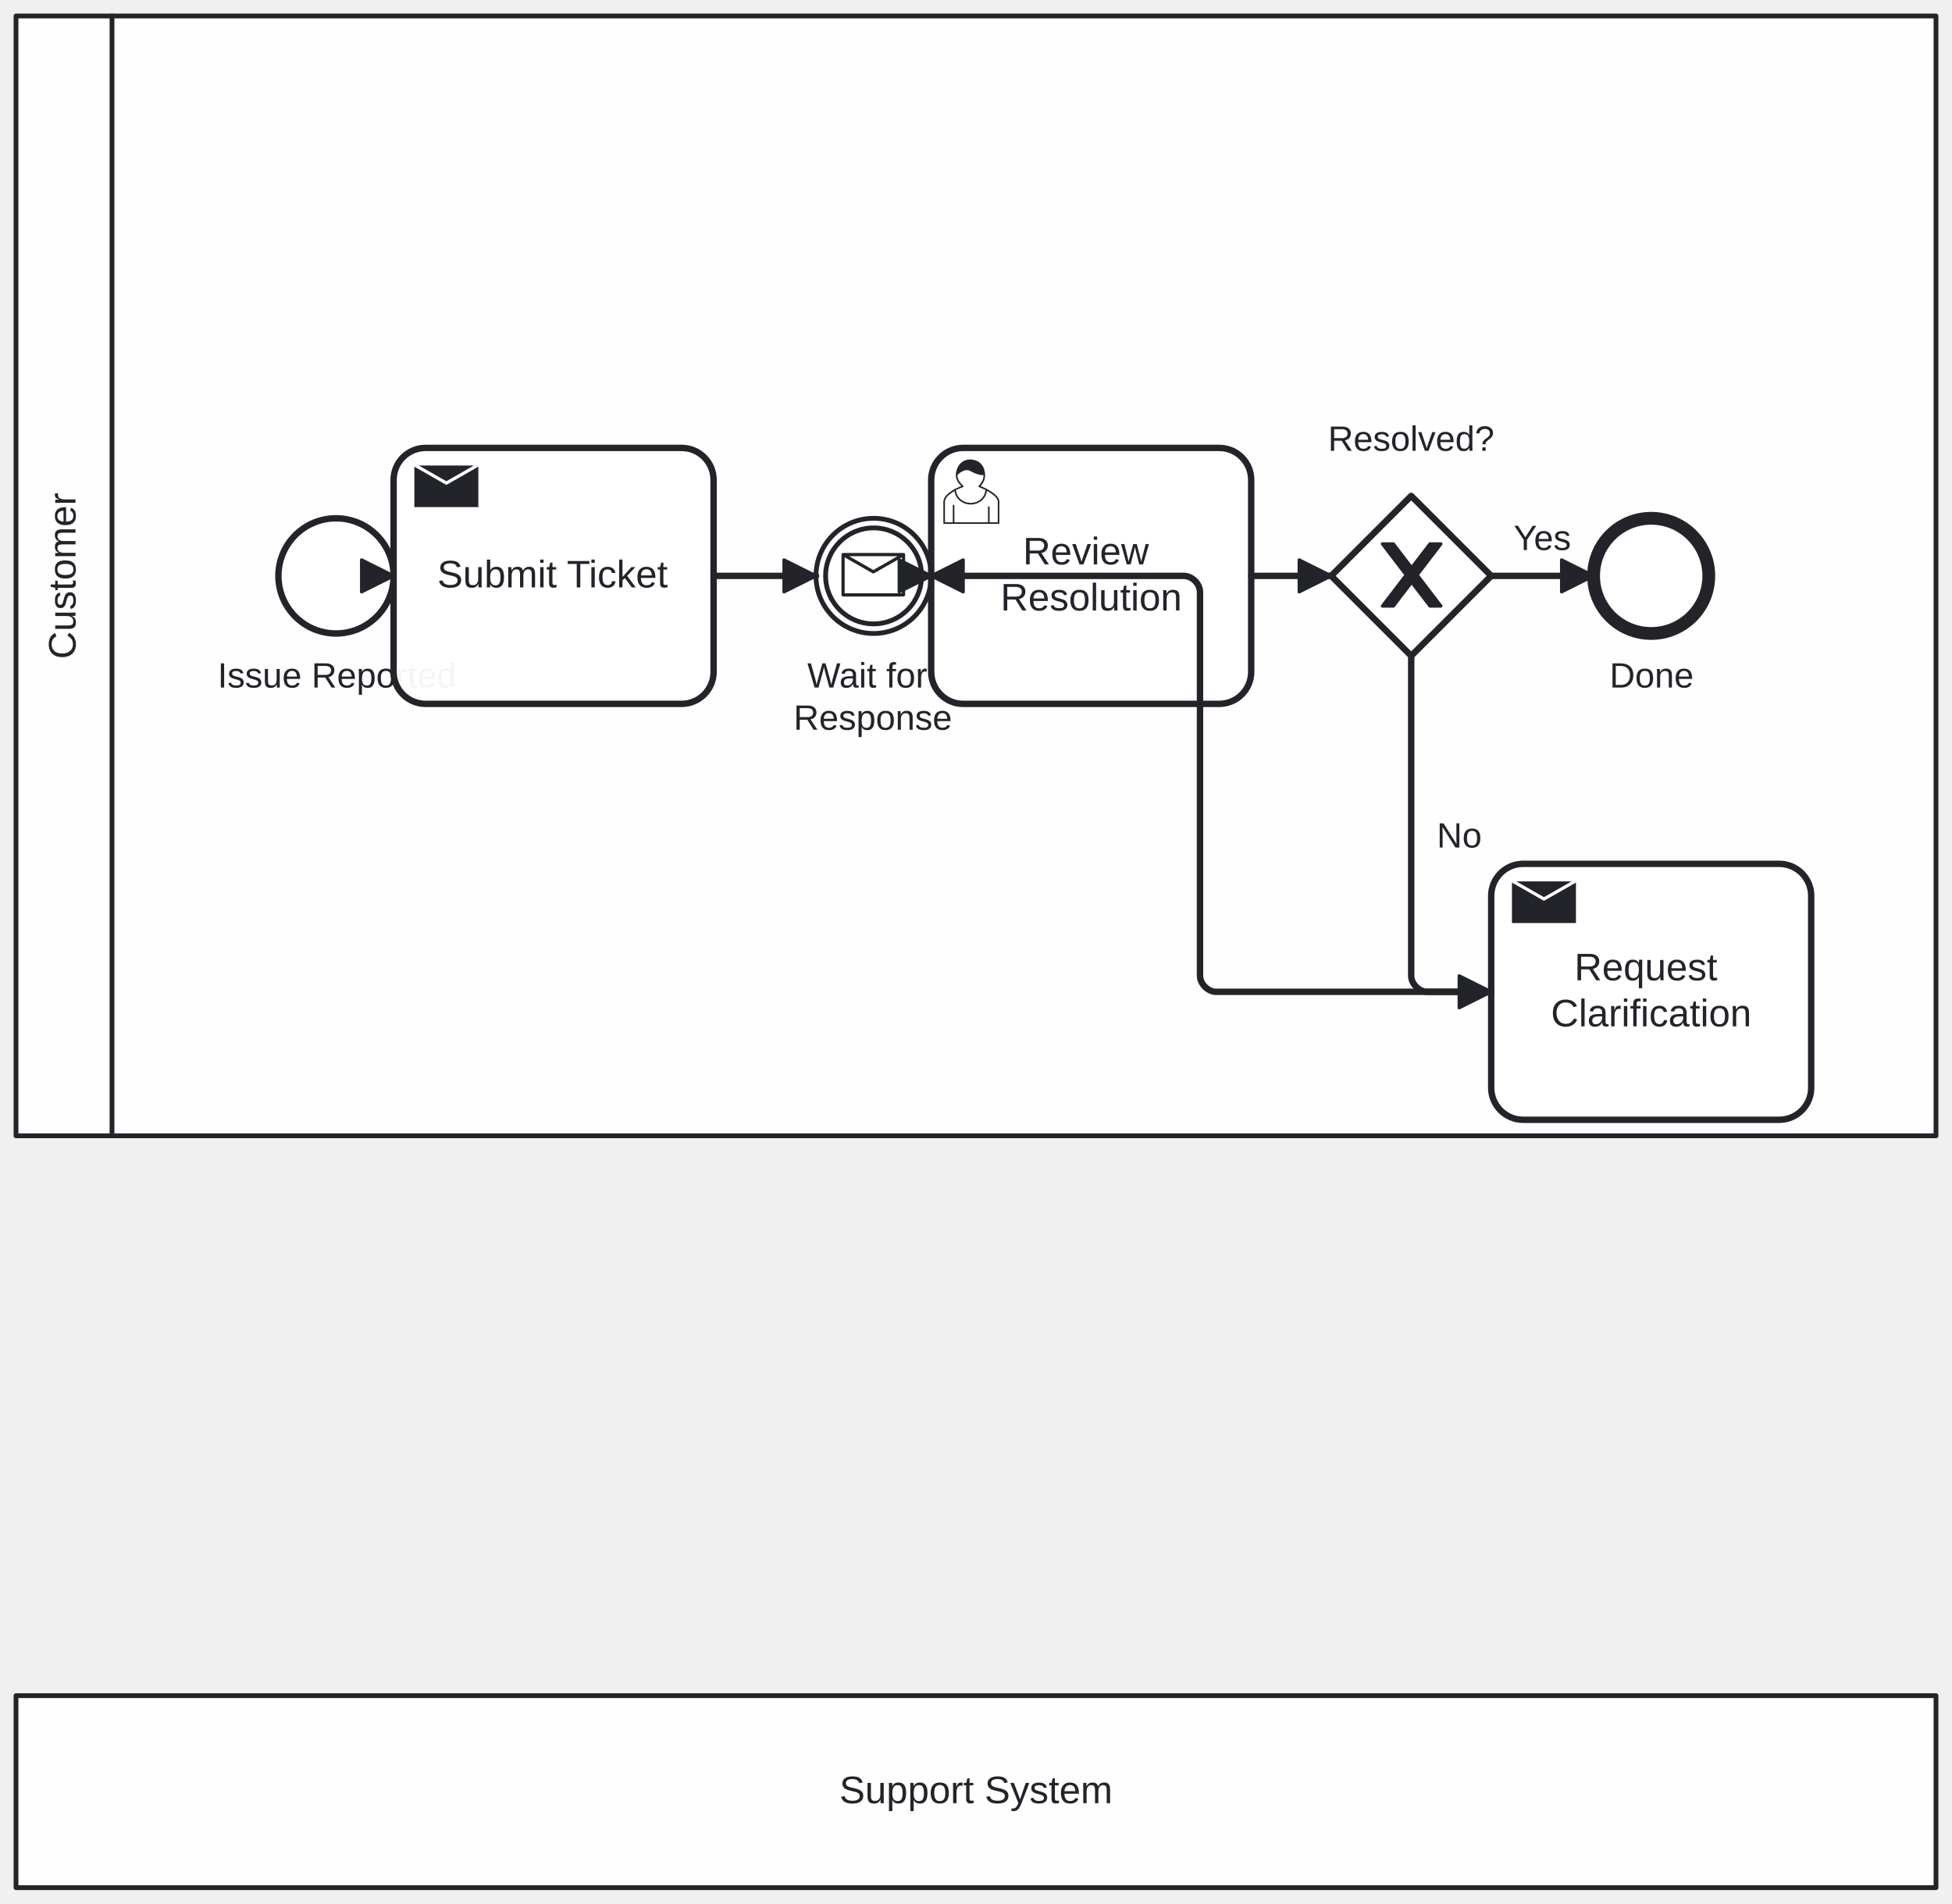
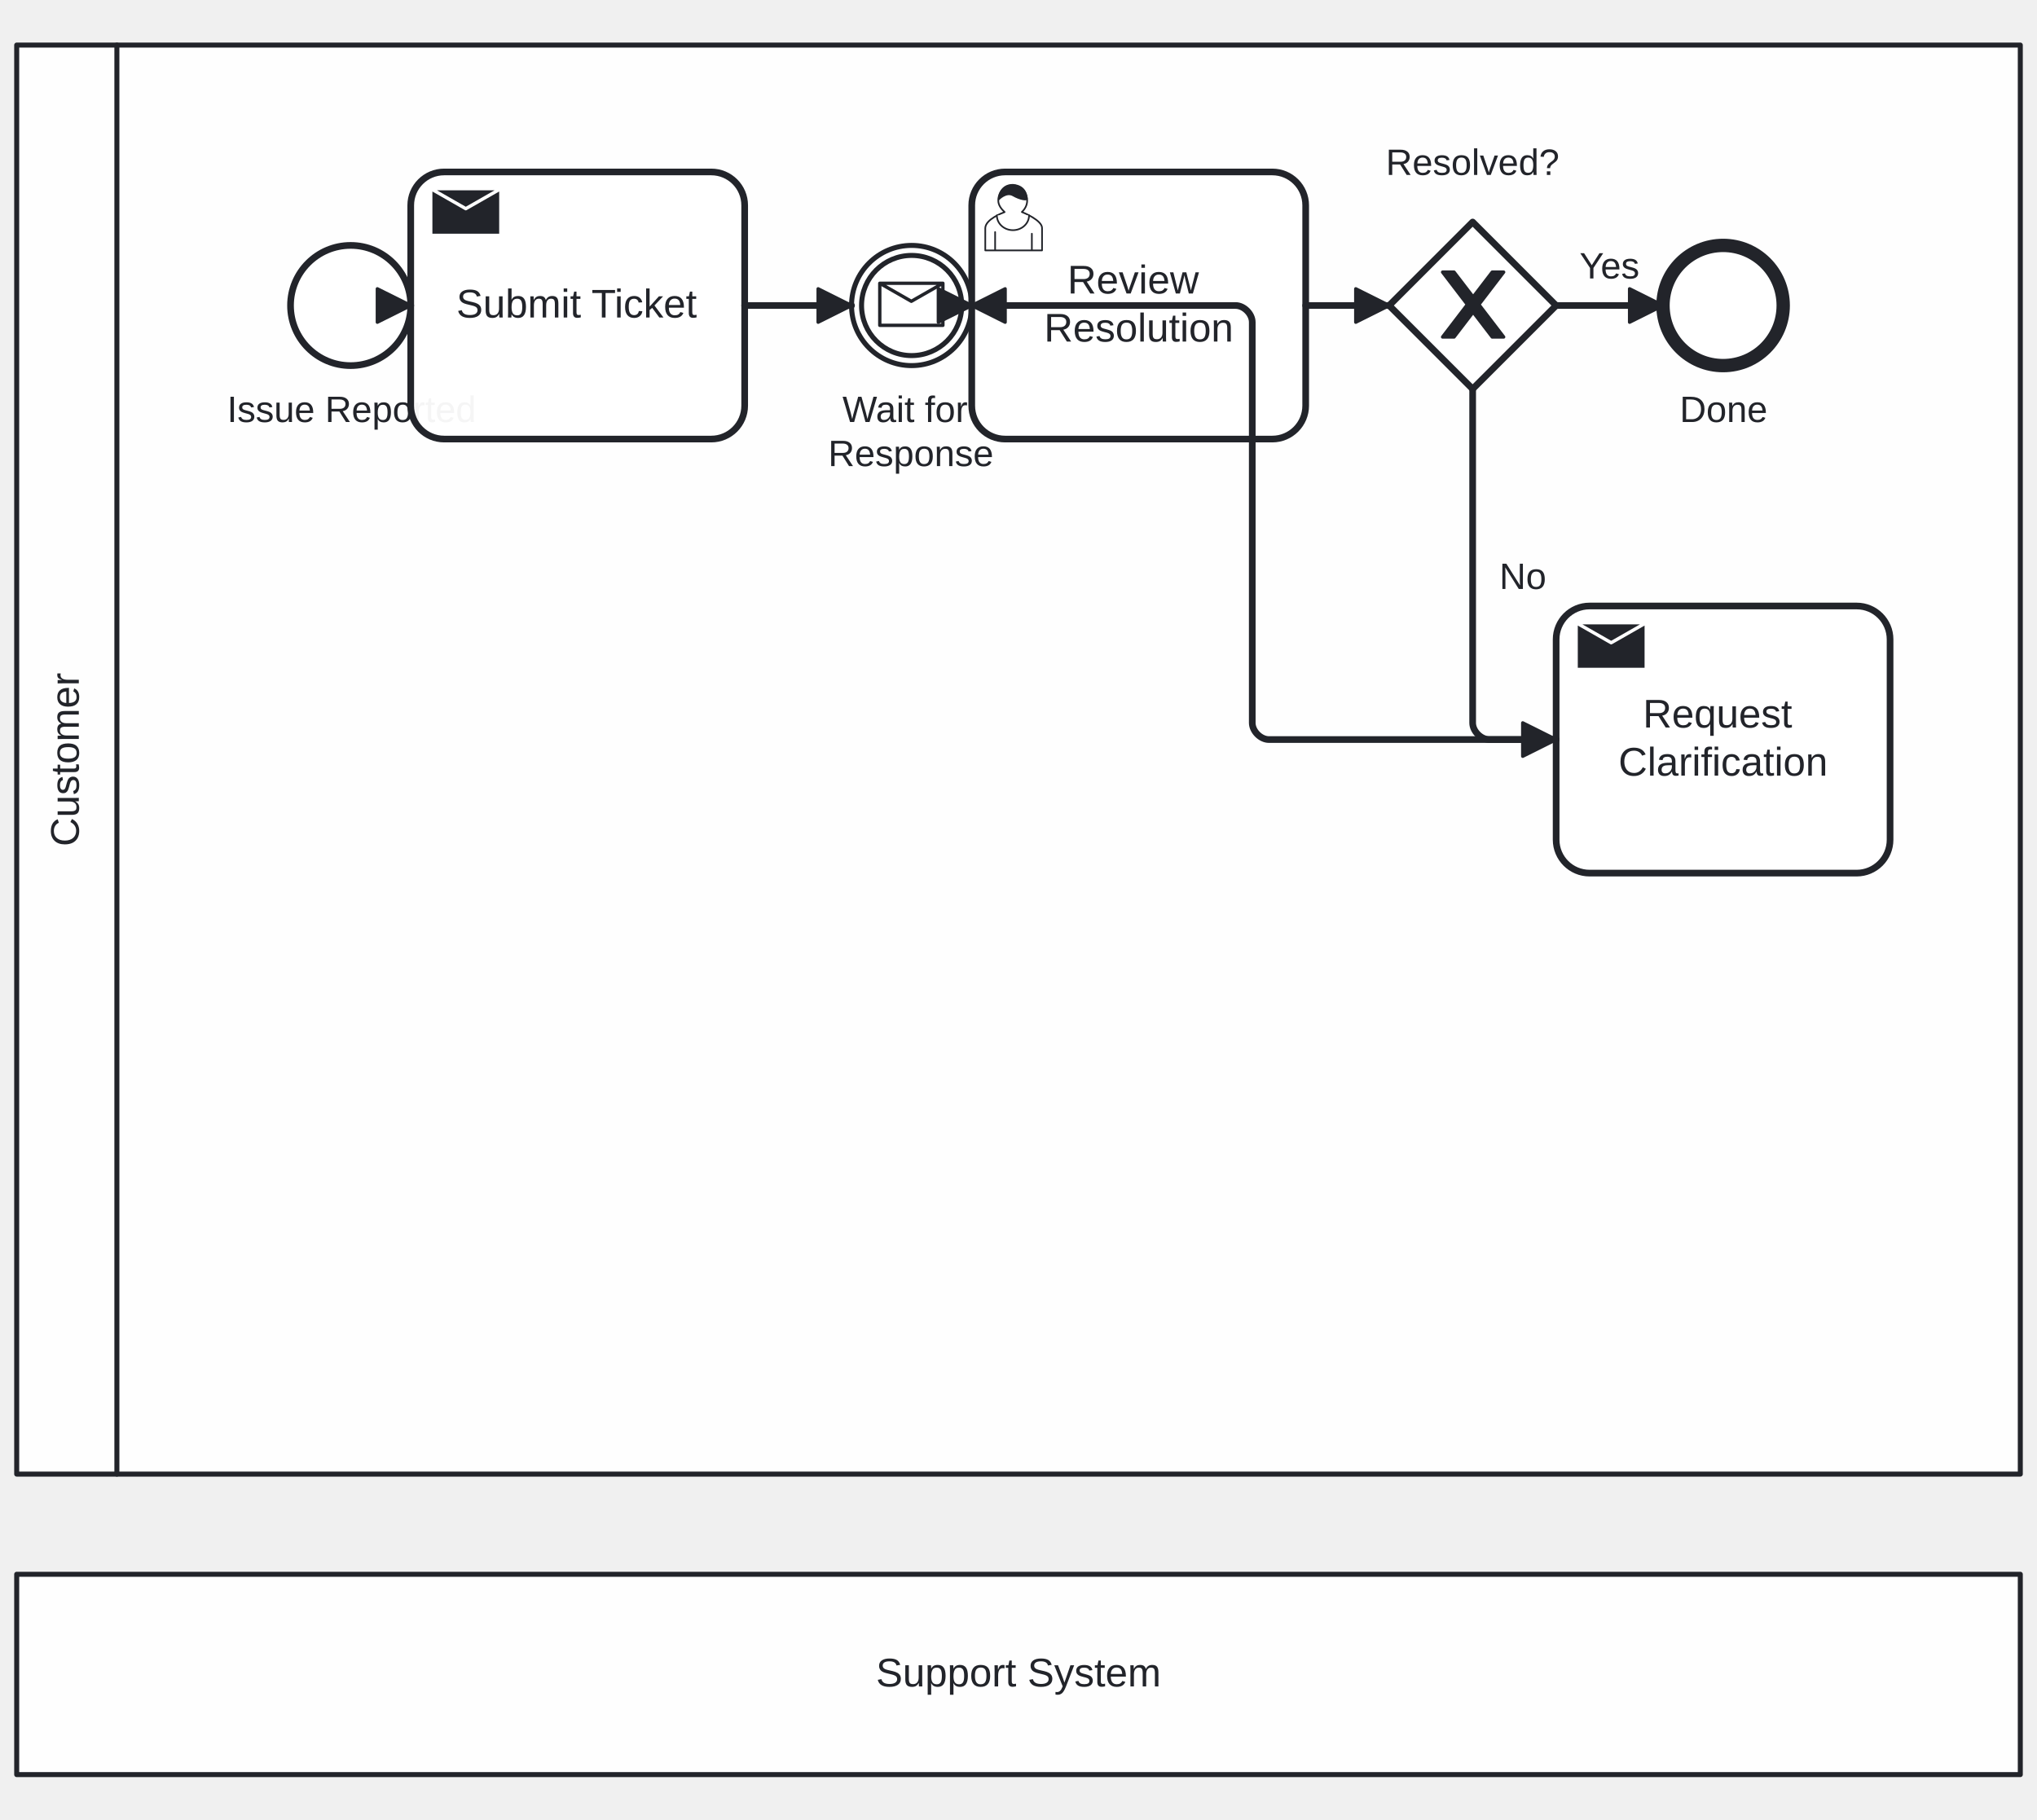
- <svg xmlns="http://www.w3.org/2000/svg" width="610" height="595" viewBox="-5 -80 610 595" version="1.1">
+ <svg xmlns="http://www.w3.org/2000/svg" width="610" height="545" viewBox="-5 17 610 528" version="1.1">
  <g class="djs-group">
-     <g class="djs-element djs-shape" data-element-id="Participant_Customer" style="display: block;" transform="translate(0, -75)">
+     <g class="djs-element djs-shape" data-element-id="Participant_Customer" style="display: block;" transform="translate(0, 22)">
      <g class="djs-visual">
-         <rect x="0" y="0" width="600" height="350" rx="0" ry="0" style="stroke-linecap: round; stroke-linejoin: round; stroke: hsl(225, 10%, 15%); stroke-width: 1.5px; fill: white; fill-opacity: 0.95;" />
-         <path style="fill: none; stroke-linecap: round; stroke-linejoin: round; stroke: hsl(225, 10%, 15%); stroke-width: 1.5px;" d="M30,0L30,350" />
-         <text style="font-family: Arial, sans-serif; font-size: 12px; font-weight: normal; fill: hsl(225, 10%, 15%);" lineHeight="1.2" class="djs-label" transform="matrix(-1.8369701987210297e-16, -1, 1, -1.8369701987210297e-16, 0, 350)">
-           <tspan x="148.996" y="18.6">Customer</tspan>
+         <rect x="0" y="0" width="600" height="428" rx="0" ry="0" style="stroke-linecap: round; stroke-linejoin: round; stroke: hsl(225, 10%, 15%); stroke-width: 1.5px; fill: white; fill-opacity: 0.95;" />
+         <path style="fill: none; stroke-linecap: round; stroke-linejoin: round; stroke: hsl(225, 10%, 15%); stroke-width: 1.5px;" d="M30,0L30,428" />
+         <text style="font-family: Arial, sans-serif; font-size: 12px; font-weight: normal; fill: hsl(225, 10%, 15%);" lineHeight="1.2" class="djs-label" transform="matrix(-1.8369701987210297e-16, -1, 1, -1.8369701987210297e-16, 0, 428)">
+           <tspan x="187.996" y="18.6">Customer</tspan>
        </text>
      </g>
-       <rect x="-5" y="-5" rx="4" width="610" height="360" style="fill: none;" class="djs-outline" />
-       <rect style="fill: none; stroke-opacity: 0; stroke: white; stroke-width: 15px;" class="djs-hit djs-hit-no-move" x="0" y="0" width="600" height="350" />
-       <rect style="fill: none; stroke-opacity: 0; stroke: white; stroke-width: 15px;" class="djs-hit djs-hit-click-stroke" x="0" y="0" width="600" height="350" />
-       <rect style="fill: none; stroke-opacity: 0; stroke: white; stroke-width: 15px;" class="djs-hit djs-hit-all" x="0" y="0" width="30" height="350" />
+       <rect x="-5" y="-5" rx="4" width="610" height="438" style="fill: none;" class="djs-outline" />
+       <rect style="fill: none; stroke-opacity: 0; stroke: white; stroke-width: 15px;" class="djs-hit djs-hit-no-move" x="0" y="0" width="600" height="428" />
+       <rect style="fill: none; stroke-opacity: 0; stroke: white; stroke-width: 15px;" class="djs-hit djs-hit-click-stroke" x="0" y="0" width="600" height="428" />
+       <rect style="fill: none; stroke-opacity: 0; stroke: white; stroke-width: 15px;" class="djs-hit djs-hit-all" x="0" y="0" width="30" height="428" />
    </g>
    <g class="djs-children">
      <g class="djs-group">
        <g class="djs-element djs-shape" data-element-id="StartEvent_IssueReported" style="display: block;" transform="translate(82, 82)">
          <g class="djs-visual">
            <circle cx="18" cy="18" r="18" style="stroke-linecap: round; stroke-linejoin: round; stroke: hsl(225, 10%, 15%); stroke-width: 2px; fill: white; fill-opacity: 0.95;" />
          </g>
          <rect style="fill: none; stroke-opacity: 0; stroke: white; stroke-width: 15px;" class="djs-hit djs-hit-all" x="0" y="0" width="36" height="36" />
          <circle cx="18" cy="18" r="23" style="fill: none;" class="djs-outline" />
        </g>
      </g>
      <g class="djs-group">
        <g class="djs-element djs-shape" data-element-id="StartEvent_IssueReported_label" style="display: block;" transform="translate(63, 125)">
          <g class="djs-visual">
            <text style="font-family: Arial, sans-serif; font-size: 11px; font-weight: normal; fill: hsl(225, 10%, 15%);" lineHeight="1.2" class="djs-label">
              <tspan x="0" y="9.9">Issue Reported</tspan>
            </text>
          </g>
          <rect style="fill: none; stroke-opacity: 0; stroke: white; stroke-width: 15px;" class="djs-hit djs-hit-all" x="0" y="0" width="75" height="14" />
          <rect x="-5" y="-5" rx="4" width="85" height="24" style="fill: none;" class="djs-outline" />
        </g>
      </g>
      <g class="djs-group">
        <g class="djs-element djs-shape" data-element-id="SendTask_SubmitTicket" style="display: block;" transform="translate(118, 60)">
          <g class="djs-visual">
            <rect x="0" y="0" width="100" height="80" rx="10" ry="10" style="stroke-linecap: round; stroke-linejoin: round; stroke: hsl(225, 10%, 15%); stroke-width: 2px; fill: white; fill-opacity: 0.95;" />
            <text style="font-family: Arial, sans-serif; font-size: 12px; font-weight: normal; fill: hsl(225, 10%, 15%);" lineHeight="1.2" class="djs-label">
              <tspan x="13.658" y="43.6">Submit Ticket</tspan>
            </text>
            <path style="fill: hsl(225, 10%, 15%); stroke-linecap: round; stroke-linejoin: round; stroke: white; stroke-width: 1px;" d="m 5.985,4.998 l 0,14 l 21,0 l 0,-14 z l 10.5,6 l 10.5,-6" />
          </g>
          <rect style="fill: none; stroke-opacity: 0; stroke: white; stroke-width: 15px;" class="djs-hit djs-hit-all" x="0" y="0" width="100" height="80" />
          <rect x="-5" y="-5" rx="14" width="110" height="90" style="fill: none;" class="djs-outline" />
        </g>
      </g>
      <g class="djs-group">
        <g class="djs-element djs-shape" data-element-id="Event_WaitForResponse" style="display: block;" transform="translate(250, 82)">
          <g class="djs-visual">
            <circle cx="18" cy="18" r="18" style="stroke-linecap: round; stroke-linejoin: round; stroke: hsl(225, 10%, 15%); stroke-width: 1.5px; fill: white; fill-opacity: 0.95;" />
            <circle cx="18" cy="18" r="15" style="stroke-linecap: round; stroke-linejoin: round; stroke: hsl(225, 10%, 15%); stroke-width: 1.5px; fill: none;" />
            <path style="fill: white; stroke-linecap: round; stroke-linejoin: round; stroke: hsl(225, 10%, 15%); stroke-width: 1px;" d="m 8.46,11.34 l 0,12.6 l 18.9,0 l 0,-12.6 z l 9.45,5.4 l 9.45,-5.4" />
          </g>
          <rect style="fill: none; stroke-opacity: 0; stroke: white; stroke-width: 15px;" class="djs-hit djs-hit-all" x="0" y="0" width="36" height="36" />
          <circle cx="18" cy="18" r="23" style="fill: none;" class="djs-outline" />
        </g>
      </g>
      <g class="djs-group">
        <g class="djs-element djs-shape" data-element-id="UserTask_ReviewResolution" style="display: block;" transform="translate(286, 60)">
          <g class="djs-visual">
            <rect x="0" y="0" width="100" height="80" rx="10" ry="10" style="stroke-linecap: round; stroke-linejoin: round; stroke: hsl(225, 10%, 15%); stroke-width: 2px; fill: white; fill-opacity: 0.95;" />
            <text style="font-family: Arial, sans-serif; font-size: 12px; font-weight: normal; fill: hsl(225, 10%, 15%);" lineHeight="1.2" class="djs-label">
              <tspan x="28.664" y="36.4">Review </tspan>
              <tspan x="21.656" y="50.8">Resolution</tspan>
            </text>
            <path style="fill: white; stroke-linecap: round; stroke-linejoin: round; stroke: hsl(225, 10%, 15%); stroke-width: 0.5px;" d="m 15,12 c 0.909,-0.845 1.594,-2.049 1.594,-3.385 0,-2.554 -1.805,-4.622 -4.357,-4.622 -2.552,0 -4.288,2.068 -4.288,4.622 0,1.348 0.974,2.562 1.896,3.405 -0.529,0.187 -5.669,2.097 -5.794,4.756 v 6.718 h 17 v -6.718 c 0,-2.298 -5.528,-4.595 -6.051,-4.776 zm -8,6 l 0,5.5 m 11,0 l 0,-5" />
            <path style="fill: white; stroke-linecap: round; stroke-linejoin: round; stroke: hsl(225, 10%, 15%); stroke-width: 0.5px;" d="m 15,12 m 2.162,1.009 c 0,2.447 -2.158,4.431 -4.821,4.431 -2.665,0 -4.822,-1.981 -4.822,-4.431 " />
            <path style="fill: hsl(225, 10%, 15%); stroke-linecap: round; stroke-linejoin: round; stroke: hsl(225, 10%, 15%); stroke-width: 0.5px;" d="m 15,12 m -6.9,-3.80 c 0,0 2.251,-2.358 4.274,-1.177 2.024,1.181 4.221,1.537 4.124,0.965 -0.098,-0.57 -0.117,-3.791 -4.191,-4.136 -3.575,0.001 -4.208,3.367 -4.207,4.348 z" />
          </g>
          <rect style="fill: none; stroke-opacity: 0; stroke: white; stroke-width: 15px;" class="djs-hit djs-hit-all" x="0" y="0" width="100" height="80" />
          <rect x="-5" y="-5" rx="14" width="110" height="90" style="fill: none;" class="djs-outline" />
        </g>
      </g>
      <g class="djs-group">
        <g class="djs-element djs-shape" data-element-id="Gateway_Resolved" style="display: block;" transform="translate(411, 75)">
          <g class="djs-visual">
            <polygon style="stroke-linecap: round; stroke-linejoin: round; stroke: hsl(225, 10%, 15%); stroke-width: 2px; fill: white; fill-opacity: 0.95;" points="25,0 50,25 25,50 0,25" />
            <path style="fill: hsl(225, 10%, 15%); stroke-linecap: round; stroke-linejoin: round; stroke: hsl(225, 10%, 15%); stroke-width: 1px;" d="m 16,15 7.429,9.714 -7.429,9.714 3.429,0 5.714,-7.464 5.714,7.464 3.429,0 -7.429,-9.714 7.429,-9.714 -3.429,0 -5.714,7.464 -5.714,-7.464 -3.429,0 z" />
          </g>
          <rect style="fill: none; stroke-opacity: 0; stroke: white; stroke-width: 15px;" class="djs-hit djs-hit-all" x="0" y="0" width="50" height="50" />
          <rect style="transform-box: fill-box; transform: rotate(45deg); transform-origin: center; fill: none;" x="2" y="2" rx="4" width="46" height="46" class="djs-outline" />
        </g>
      </g>
      <g class="djs-group">
        <g class="djs-element djs-shape" data-element-id="EndEvent_Done" style="display: block;" transform="translate(493, 82)">
          <g class="djs-visual">
            <circle cx="18" cy="18" r="18" style="stroke-linecap: round; stroke-linejoin: round; stroke: hsl(225, 10%, 15%); stroke-width: 4px; fill: white; fill-opacity: 0.95;" />
          </g>
          <rect style="fill: none; stroke-opacity: 0; stroke: white; stroke-width: 15px;" class="djs-hit djs-hit-all" x="0" y="0" width="36" height="36" />
          <circle cx="18" cy="18" r="24" style="fill: none;" class="djs-outline" />
        </g>
      </g>
      <g class="djs-group">
        <g class="djs-element djs-shape" data-element-id="SendTask_RequestClarification" style="display: block;" transform="translate(461, 190)">
          <g class="djs-visual">
            <rect x="0" y="0" width="100" height="80" rx="10" ry="10" style="stroke-linecap: round; stroke-linejoin: round; stroke: hsl(225, 10%, 15%); stroke-width: 2px; fill: white; fill-opacity: 0.95;" />
            <text style="font-family: Arial, sans-serif; font-size: 12px; font-weight: normal; fill: hsl(225, 10%, 15%);" lineHeight="1.2" class="djs-label">
              <tspan x="25.988" y="36.4">Request </tspan>
              <tspan x="18.662" y="50.8">Clarification</tspan>
            </text>
            <path style="fill: hsl(225, 10%, 15%); stroke-linecap: round; stroke-linejoin: round; stroke: white; stroke-width: 1px;" d="m 5.985,4.998 l 0,14 l 21,0 l 0,-14 z l 10.5,6 l 10.5,-6" />
          </g>
          <rect style="fill: none; stroke-opacity: 0; stroke: white; stroke-width: 15px;" class="djs-hit djs-hit-all" x="0" y="0" width="100" height="80" />
          <rect x="-5" y="-5" rx="14" width="110" height="90" style="fill: none;" class="djs-outline" />
        </g>
      </g>
      <g class="djs-group">
        <g class="djs-element djs-connection" data-element-id="Flow_IssueReported_to_SubmitTicket" style="display: block;">
          <g class="djs-visual">
            <defs>
-               <marker id="marker-5q2lq1nnocqy7n5rb7tszeocq" viewBox="0 0 20 20" refX="11" refY="10" markerWidth="10" markerHeight="10" orient="auto">
-                 <path d="M 1 5 L 11 10 L 1 15 Z" style="stroke-linecap: round; stroke-linejoin: round; stroke: hsl(225, 10%, 15%); stroke-width: 1px; fill: hsl(225, 10%, 15%);" />
-               </marker>
-             </defs>
-             <path style="fill: none; stroke-linecap: round; stroke-linejoin: round; stroke: hsl(225, 10%, 15%); stroke-width: 2px; marker-end: url(#marker-5q2lq1nnocqy7n5rb7tszeocq);" data-corner-radius="5" d="M118,100L118,100" />
+               <marker id="marker-eaoigxl9ev8dsgfep3ut95kbu" viewBox="0 0 20 20" refX="11" refY="10" markerWidth="10" markerHeight="10" orient="auto">
+                 <path d="M 1 5 L 11 10 L 1 15 Z" style="stroke-linecap: round; stroke-linejoin: round; stroke: hsl(225, 10%, 15%); stroke-width: 1px; fill: hsl(225, 10%, 15%);" />
+               </marker>
+             </defs>
+             <path style="fill: none; stroke-linecap: round; stroke-linejoin: round; stroke: hsl(225, 10%, 15%); stroke-width: 2px; marker-end: url(#marker-eaoigxl9ev8dsgfep3ut95kbu);" data-corner-radius="5" d="M118,100L118,100" />
          </g>
          <path d="M118,100L118,100" style="fill: none; stroke-opacity: 0; stroke: white; stroke-width: 15px;" class="djs-hit djs-hit-stroke" />
          <rect x="113" y="95" rx="4" width="10" height="10" style="fill: none;" class="djs-outline" />
        </g>
      </g>
      <g class="djs-group">
        <g class="djs-element djs-shape" data-element-id="Event_WaitForResponse_label" style="display: block;" transform="translate(243, 125)">
          <g class="djs-visual">
            <text style="font-family: Arial, sans-serif; font-size: 11px; font-weight: normal; fill: hsl(225, 10%, 15%);" lineHeight="1.2" class="djs-label">
              <tspan x="4.285" y="9.9">Wait for </tspan>
              <tspan x="0" y="23.1">Response</tspan>
            </text>
          </g>
          <rect style="fill: none; stroke-opacity: 0; stroke: white; stroke-width: 15px;" class="djs-hit djs-hit-all" x="0" y="0" width="50" height="27" />
          <rect x="-5" y="-5" rx="4" width="60" height="37" style="fill: none;" class="djs-outline" />
        </g>
      </g>
      <g class="djs-group">
        <g class="djs-element djs-connection" data-element-id="Flow_SubmitTicket_to_WaitForResponse" style="display: block;">
          <g class="djs-visual">
            <defs>
-               <marker id="marker-ahwaoiupi86l9gd1tubjxzzvn" viewBox="0 0 20 20" refX="11" refY="10" markerWidth="10" markerHeight="10" orient="auto">
-                 <path d="M 1 5 L 11 10 L 1 15 Z" style="stroke-linecap: round; stroke-linejoin: round; stroke: hsl(225, 10%, 15%); stroke-width: 1px; fill: hsl(225, 10%, 15%);" />
-               </marker>
-             </defs>
-             <path style="fill: none; stroke-linecap: round; stroke-linejoin: round; stroke: hsl(225, 10%, 15%); stroke-width: 2px; marker-end: url(#marker-ahwaoiupi86l9gd1tubjxzzvn);" data-corner-radius="5" d="M218,100L250,100" />
+               <marker id="marker-75ol8c9rhiyk0la62n111uyha" viewBox="0 0 20 20" refX="11" refY="10" markerWidth="10" markerHeight="10" orient="auto">
+                 <path d="M 1 5 L 11 10 L 1 15 Z" style="stroke-linecap: round; stroke-linejoin: round; stroke: hsl(225, 10%, 15%); stroke-width: 1px; fill: hsl(225, 10%, 15%);" />
+               </marker>
+             </defs>
+             <path style="fill: none; stroke-linecap: round; stroke-linejoin: round; stroke: hsl(225, 10%, 15%); stroke-width: 2px; marker-end: url(#marker-75ol8c9rhiyk0la62n111uyha);" data-corner-radius="5" d="M218,100L250,100" />
          </g>
          <path d="M218,100L250,100" style="fill: none; stroke-opacity: 0; stroke: white; stroke-width: 15px;" class="djs-hit djs-hit-stroke" />
          <rect x="213" y="95" rx="4" width="42" height="10" style="fill: none;" class="djs-outline" />
        </g>
      </g>
      <g class="djs-group">
        <g class="djs-element djs-connection" data-element-id="Flow_WaitForResponse_to_ReviewResolution" style="display: block;">
          <g class="djs-visual">
            <defs>
-               <marker id="marker-1cdn2ai3748itgusd46eip27x" viewBox="0 0 20 20" refX="11" refY="10" markerWidth="10" markerHeight="10" orient="auto">
-                 <path d="M 1 5 L 11 10 L 1 15 Z" style="stroke-linecap: round; stroke-linejoin: round; stroke: hsl(225, 10%, 15%); stroke-width: 1px; fill: hsl(225, 10%, 15%);" />
-               </marker>
-             </defs>
-             <path style="fill: none; stroke-linecap: round; stroke-linejoin: round; stroke: hsl(225, 10%, 15%); stroke-width: 2px; marker-end: url(#marker-1cdn2ai3748itgusd46eip27x);" data-corner-radius="5" d="M286,100L286,100" />
+               <marker id="marker-e1h2m4b6qvptthtbxez91qvyu" viewBox="0 0 20 20" refX="11" refY="10" markerWidth="10" markerHeight="10" orient="auto">
+                 <path d="M 1 5 L 11 10 L 1 15 Z" style="stroke-linecap: round; stroke-linejoin: round; stroke: hsl(225, 10%, 15%); stroke-width: 1px; fill: hsl(225, 10%, 15%);" />
+               </marker>
+             </defs>
+             <path style="fill: none; stroke-linecap: round; stroke-linejoin: round; stroke: hsl(225, 10%, 15%); stroke-width: 2px; marker-end: url(#marker-e1h2m4b6qvptthtbxez91qvyu);" data-corner-radius="5" d="M286,100L286,100" />
          </g>
          <path d="M286,100L286,100" style="fill: none; stroke-opacity: 0; stroke: white; stroke-width: 15px;" class="djs-hit djs-hit-stroke" />
          <rect x="281" y="95" rx="4" width="10" height="10" style="fill: none;" class="djs-outline" />
        </g>
      </g>
      <g class="djs-group">
        <g class="djs-element djs-connection" data-element-id="Flow_ReviewResolution_to_Resolved" style="display: block;">
          <g class="djs-visual">
            <defs>
-               <marker id="marker-9hlcvud4kz9dc2s143i2f9rds" viewBox="0 0 20 20" refX="11" refY="10" markerWidth="10" markerHeight="10" orient="auto">
-                 <path d="M 1 5 L 11 10 L 1 15 Z" style="stroke-linecap: round; stroke-linejoin: round; stroke: hsl(225, 10%, 15%); stroke-width: 1px; fill: hsl(225, 10%, 15%);" />
-               </marker>
-             </defs>
-             <path style="fill: none; stroke-linecap: round; stroke-linejoin: round; stroke: hsl(225, 10%, 15%); stroke-width: 2px; marker-end: url(#marker-9hlcvud4kz9dc2s143i2f9rds);" data-corner-radius="5" d="M386,100L411,100" />
+               <marker id="marker-e6u9vxbbbtp6q8ad0fgf62evy" viewBox="0 0 20 20" refX="11" refY="10" markerWidth="10" markerHeight="10" orient="auto">
+                 <path d="M 1 5 L 11 10 L 1 15 Z" style="stroke-linecap: round; stroke-linejoin: round; stroke: hsl(225, 10%, 15%); stroke-width: 1px; fill: hsl(225, 10%, 15%);" />
+               </marker>
+             </defs>
+             <path style="fill: none; stroke-linecap: round; stroke-linejoin: round; stroke: hsl(225, 10%, 15%); stroke-width: 2px; marker-end: url(#marker-e6u9vxbbbtp6q8ad0fgf62evy);" data-corner-radius="5" d="M386,100L411,100" />
          </g>
          <path d="M386,100L411,100" style="fill: none; stroke-opacity: 0; stroke: white; stroke-width: 15px;" class="djs-hit djs-hit-stroke" />
          <rect x="381" y="95" rx="4" width="35" height="10" style="fill: none;" class="djs-outline" />
        </g>
      </g>
      <g class="djs-group">
        <g class="djs-element djs-shape" data-element-id="EndEvent_Done_label" style="display: block;" transform="translate(498, 125)">
          <g class="djs-visual">
            <text style="font-family: Arial, sans-serif; font-size: 11px; font-weight: normal; fill: hsl(225, 10%, 15%);" lineHeight="1.2" class="djs-label">
              <tspan x="0" y="9.9">Done</tspan>
            </text>
          </g>
          <rect style="fill: none; stroke-opacity: 0; stroke: white; stroke-width: 15px;" class="djs-hit djs-hit-all" x="0" y="0" width="27" height="14" />
          <rect x="-5" y="-5" rx="4" width="37" height="24" style="fill: none;" class="djs-outline" />
        </g>
      </g>
      <g class="djs-group">
        <g class="djs-element djs-connection" data-element-id="Flow_Yes" style="display: block;">
          <g class="djs-visual">
            <defs>
-               <marker id="marker-apj5jth1ygk3281g6uc6pp2lm" viewBox="0 0 20 20" refX="11" refY="10" markerWidth="10" markerHeight="10" orient="auto">
-                 <path d="M 1 5 L 11 10 L 1 15 Z" style="stroke-linecap: round; stroke-linejoin: round; stroke: hsl(225, 10%, 15%); stroke-width: 1px; fill: hsl(225, 10%, 15%);" />
-               </marker>
-             </defs>
-             <path style="fill: none; stroke-linecap: round; stroke-linejoin: round; stroke: hsl(225, 10%, 15%); stroke-width: 2px; marker-end: url(#marker-apj5jth1ygk3281g6uc6pp2lm);" data-corner-radius="5" d="M461,100L493,100" />
+               <marker id="marker-a0dzv38w78aanr6s6fjvod988" viewBox="0 0 20 20" refX="11" refY="10" markerWidth="10" markerHeight="10" orient="auto">
+                 <path d="M 1 5 L 11 10 L 1 15 Z" style="stroke-linecap: round; stroke-linejoin: round; stroke: hsl(225, 10%, 15%); stroke-width: 1px; fill: hsl(225, 10%, 15%);" />
+               </marker>
+             </defs>
+             <path style="fill: none; stroke-linecap: round; stroke-linejoin: round; stroke: hsl(225, 10%, 15%); stroke-width: 2px; marker-end: url(#marker-a0dzv38w78aanr6s6fjvod988);" data-corner-radius="5" d="M461,100L493,100" />
          </g>
          <path d="M461,100L493,100" style="fill: none; stroke-opacity: 0; stroke: white; stroke-width: 15px;" class="djs-hit djs-hit-stroke" />
          <rect x="456" y="95" rx="4" width="42" height="10" style="fill: none;" class="djs-outline" />
        </g>
      </g>
      <g class="djs-group">
        <g class="djs-element djs-shape" data-element-id="Flow_Yes_label" style="display: block;" transform="translate(468, 82)">
          <g class="djs-visual">
            <text style="font-family: Arial, sans-serif; font-size: 11px; font-weight: normal; fill: hsl(225, 10%, 15%);" lineHeight="1.2" class="djs-label">
              <tspan x="0" y="9.9">Yes</tspan>
            </text>
          </g>
          <rect style="fill: none; stroke-opacity: 0; stroke: white; stroke-width: 15px;" class="djs-hit djs-hit-all" x="0" y="0" width="19" height="14" />
          <rect x="-5" y="-5" rx="4" width="29" height="24" style="fill: none;" class="djs-outline" />
        </g>
      </g>
      <g class="djs-group">
        <g class="djs-element djs-connection" data-element-id="Flow_No" style="display: block;">
          <g class="djs-visual">
            <defs>
-               <marker id="marker-aw6prmm80x6rxidb6aajf1yn1" viewBox="0 0 20 20" refX="11" refY="10" markerWidth="10" markerHeight="10" orient="auto">
-                 <path d="M 1 5 L 11 10 L 1 15 Z" style="stroke-linecap: round; stroke-linejoin: round; stroke: hsl(225, 10%, 15%); stroke-width: 1px; fill: hsl(225, 10%, 15%);" />
-               </marker>
-             </defs>
-             <path style="fill: none; stroke-linecap: round; stroke-linejoin: round; stroke: hsl(225, 10%, 15%); stroke-width: 2px; marker-end: url(#marker-aw6prmm80x6rxidb6aajf1yn1);" data-corner-radius="5" d="M436,125L436,225C436,227.5,438.5,230,441,230L461,230" />
+               <marker id="marker-2st23okncnsv1scz9012bpbf5" viewBox="0 0 20 20" refX="11" refY="10" markerWidth="10" markerHeight="10" orient="auto">
+                 <path d="M 1 5 L 11 10 L 1 15 Z" style="stroke-linecap: round; stroke-linejoin: round; stroke: hsl(225, 10%, 15%); stroke-width: 1px; fill: hsl(225, 10%, 15%);" />
+               </marker>
+             </defs>
+             <path style="fill: none; stroke-linecap: round; stroke-linejoin: round; stroke: hsl(225, 10%, 15%); stroke-width: 2px; marker-end: url(#marker-2st23okncnsv1scz9012bpbf5);" data-corner-radius="5" d="M436,125L436,225C436,227.5,438.5,230,441,230L461,230" />
          </g>
          <path d="M436,125L436,230L461,230" style="fill: none; stroke-opacity: 0; stroke: white; stroke-width: 15px;" class="djs-hit djs-hit-stroke" />
          <rect x="431" y="120" rx="4" width="35" height="115" style="fill: none;" class="djs-outline" />
        </g>
      </g>
      <g class="djs-group">
        <g class="djs-element djs-shape" data-element-id="Flow_No_label" style="display: block;" transform="translate(444, 175)">
          <g class="djs-visual">
            <text style="font-family: Arial, sans-serif; font-size: 11px; font-weight: normal; fill: hsl(225, 10%, 15%);" lineHeight="1.2" class="djs-label">
              <tspan x="0" y="9.9">No</tspan>
            </text>
          </g>
          <rect style="fill: none; stroke-opacity: 0; stroke: white; stroke-width: 15px;" class="djs-hit djs-hit-all" x="0" y="0" width="15" height="14" />
          <rect x="-5" y="-5" rx="4" width="25" height="24" style="fill: none;" class="djs-outline" />
        </g>
      </g>
      <g class="djs-group">
        <g class="djs-element djs-connection" data-element-id="Flow_RequestClarification_to_WaitForResponse" style="display: block;">
          <g class="djs-visual">
            <defs>
-               <marker id="marker-91homl8lfgd2o1kaxsakj9hbt" viewBox="0 0 20 20" refX="11" refY="10" markerWidth="10" markerHeight="10" orient="auto">
-                 <path d="M 1 5 L 11 10 L 1 15 Z" style="stroke-linecap: round; stroke-linejoin: round; stroke: hsl(225, 10%, 15%); stroke-width: 1px; fill: hsl(225, 10%, 15%);" />
-               </marker>
-             </defs>
-             <path style="fill: none; stroke-linecap: round; stroke-linejoin: round; stroke: hsl(225, 10%, 15%); stroke-width: 2px; marker-end: url(#marker-91homl8lfgd2o1kaxsakj9hbt);" data-corner-radius="5" d="M461,230L375,230C372.5,230,370,227.5,370,225L370,105C370,102.5,367.5,100,365,100L286,100" />
+               <marker id="marker-d65a1o7af6dcaw57ioq8nyx1x" viewBox="0 0 20 20" refX="11" refY="10" markerWidth="10" markerHeight="10" orient="auto">
+                 <path d="M 1 5 L 11 10 L 1 15 Z" style="stroke-linecap: round; stroke-linejoin: round; stroke: hsl(225, 10%, 15%); stroke-width: 1px; fill: hsl(225, 10%, 15%);" />
+               </marker>
+             </defs>
+             <path style="fill: none; stroke-linecap: round; stroke-linejoin: round; stroke: hsl(225, 10%, 15%); stroke-width: 2px; marker-end: url(#marker-d65a1o7af6dcaw57ioq8nyx1x);" data-corner-radius="5" d="M461,230L375,230C372.5,230,370,227.5,370,225L370,105C370,102.5,367.5,100,365,100L286,100" />
          </g>
          <path d="M461,230L370,230L370,100L286,100" style="fill: none; stroke-opacity: 0; stroke: white; stroke-width: 15px;" class="djs-hit djs-hit-stroke" />
          <rect x="281" y="95" rx="4" width="185" height="140" style="fill: none;" class="djs-outline" />
        </g>
      </g>
    </g>
  </g>
  <g class="djs-group">
-     <g class="djs-element djs-shape" data-element-id="Participant_SupportSystem" style="display: block;" transform="translate(0, 450)">
+     <g class="djs-element djs-shape" data-element-id="Participant_SupportSystem" style="display: block;" transform="translate(0, 480)">
      <g class="djs-visual">
        <rect x="0" y="0" width="600" height="60" rx="0" ry="0" style="stroke-linecap: round; stroke-linejoin: round; stroke: hsl(225, 10%, 15%); stroke-width: 1.5px; fill: white; fill-opacity: 0.95;" />
        <text style="font-family: Arial, sans-serif; font-size: 12px; font-weight: normal; fill: hsl(225, 10%, 15%);" lineHeight="1.2" class="djs-label">
          <tspan x="257.316" y="33.6">Support System</tspan>
        </text>
      </g>
      <rect x="-5" y="-5" rx="4" width="610" height="70" style="fill: none;" class="djs-outline" />
      <rect style="fill: none; stroke-opacity: 0; stroke: white; stroke-width: 15px;" class="djs-hit djs-hit-all" x="0" y="0" width="600" height="60" />
    </g>
  </g>
  <g class="djs-group">
    <g class="djs-element djs-shape" data-element-id="Gateway_Resolved_label" style="display: block;" transform="translate(410, 51)">
      <g class="djs-visual">
        <text style="font-family: Arial, sans-serif; font-size: 11px; font-weight: normal; fill: hsl(225, 10%, 15%);" lineHeight="1.2" class="djs-label">
          <tspan x="0" y="9.9">Resolved?</tspan>
        </text>
      </g>
      <rect style="fill: none; stroke-opacity: 0; stroke: white; stroke-width: 15px;" class="djs-hit djs-hit-all" x="0" y="0" width="52" height="14" />
      <rect x="-5" y="-5" rx="4" width="62" height="24" style="fill: none;" class="djs-outline" />
    </g>
  </g>
</svg>
